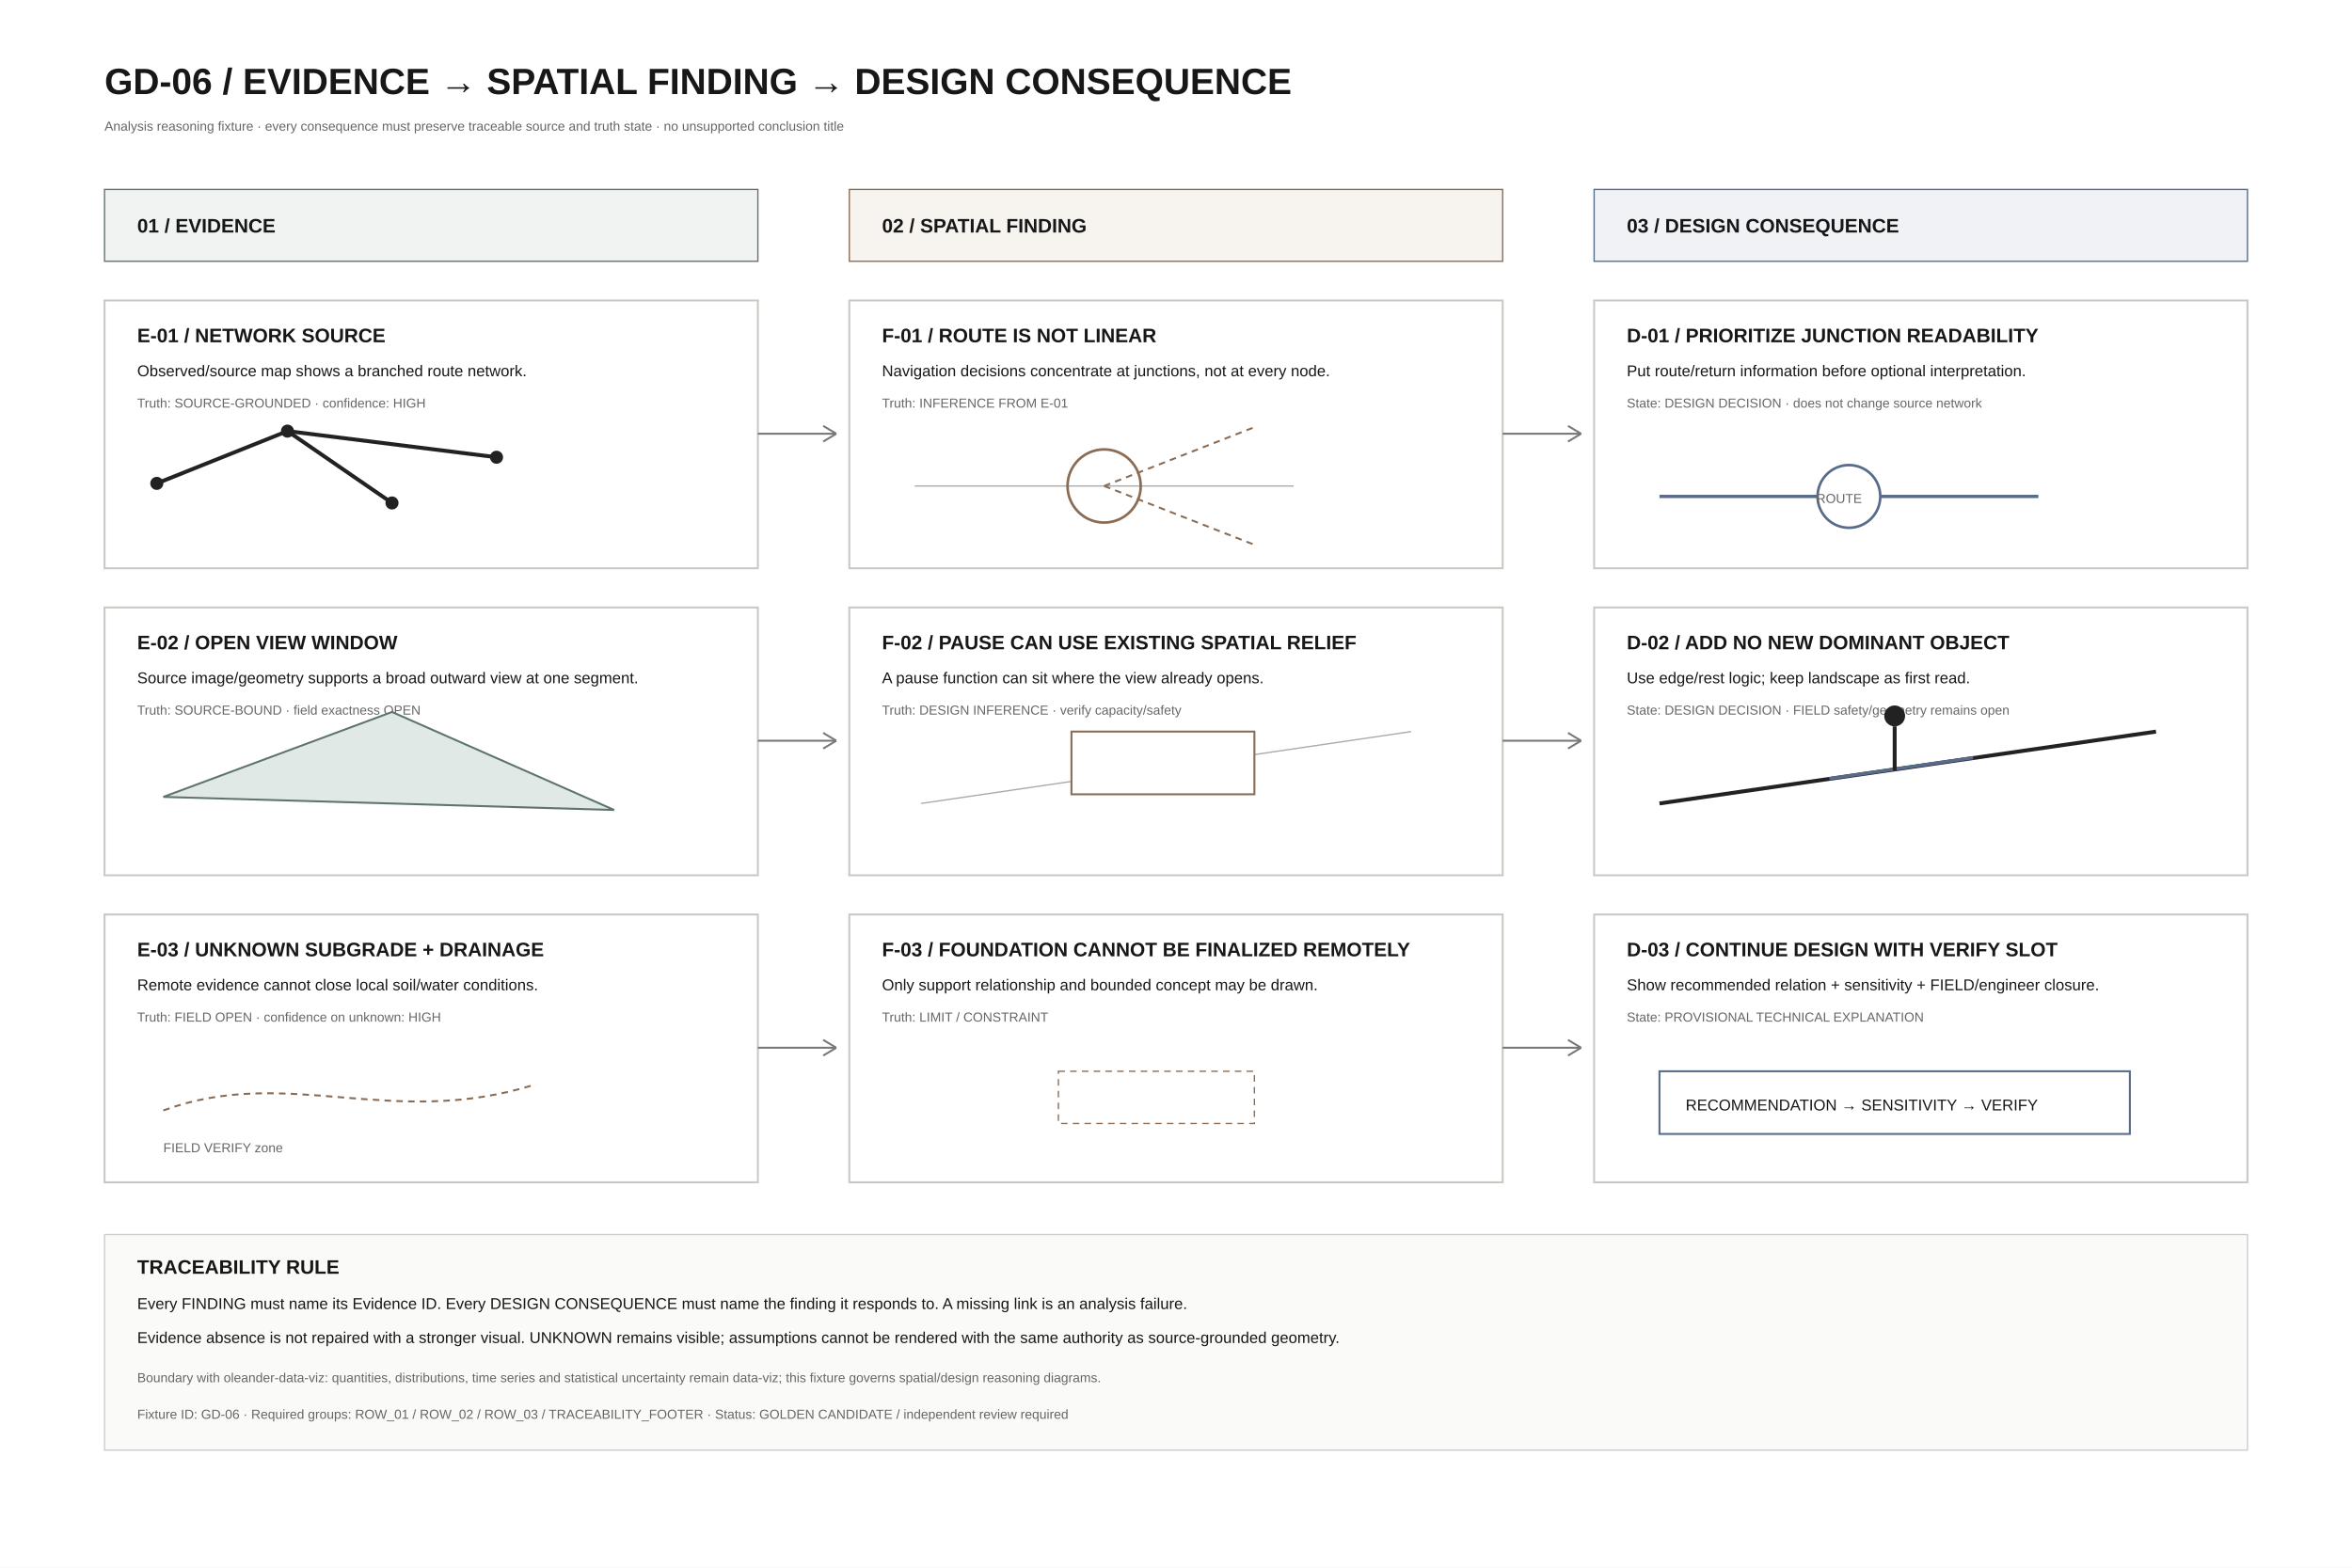
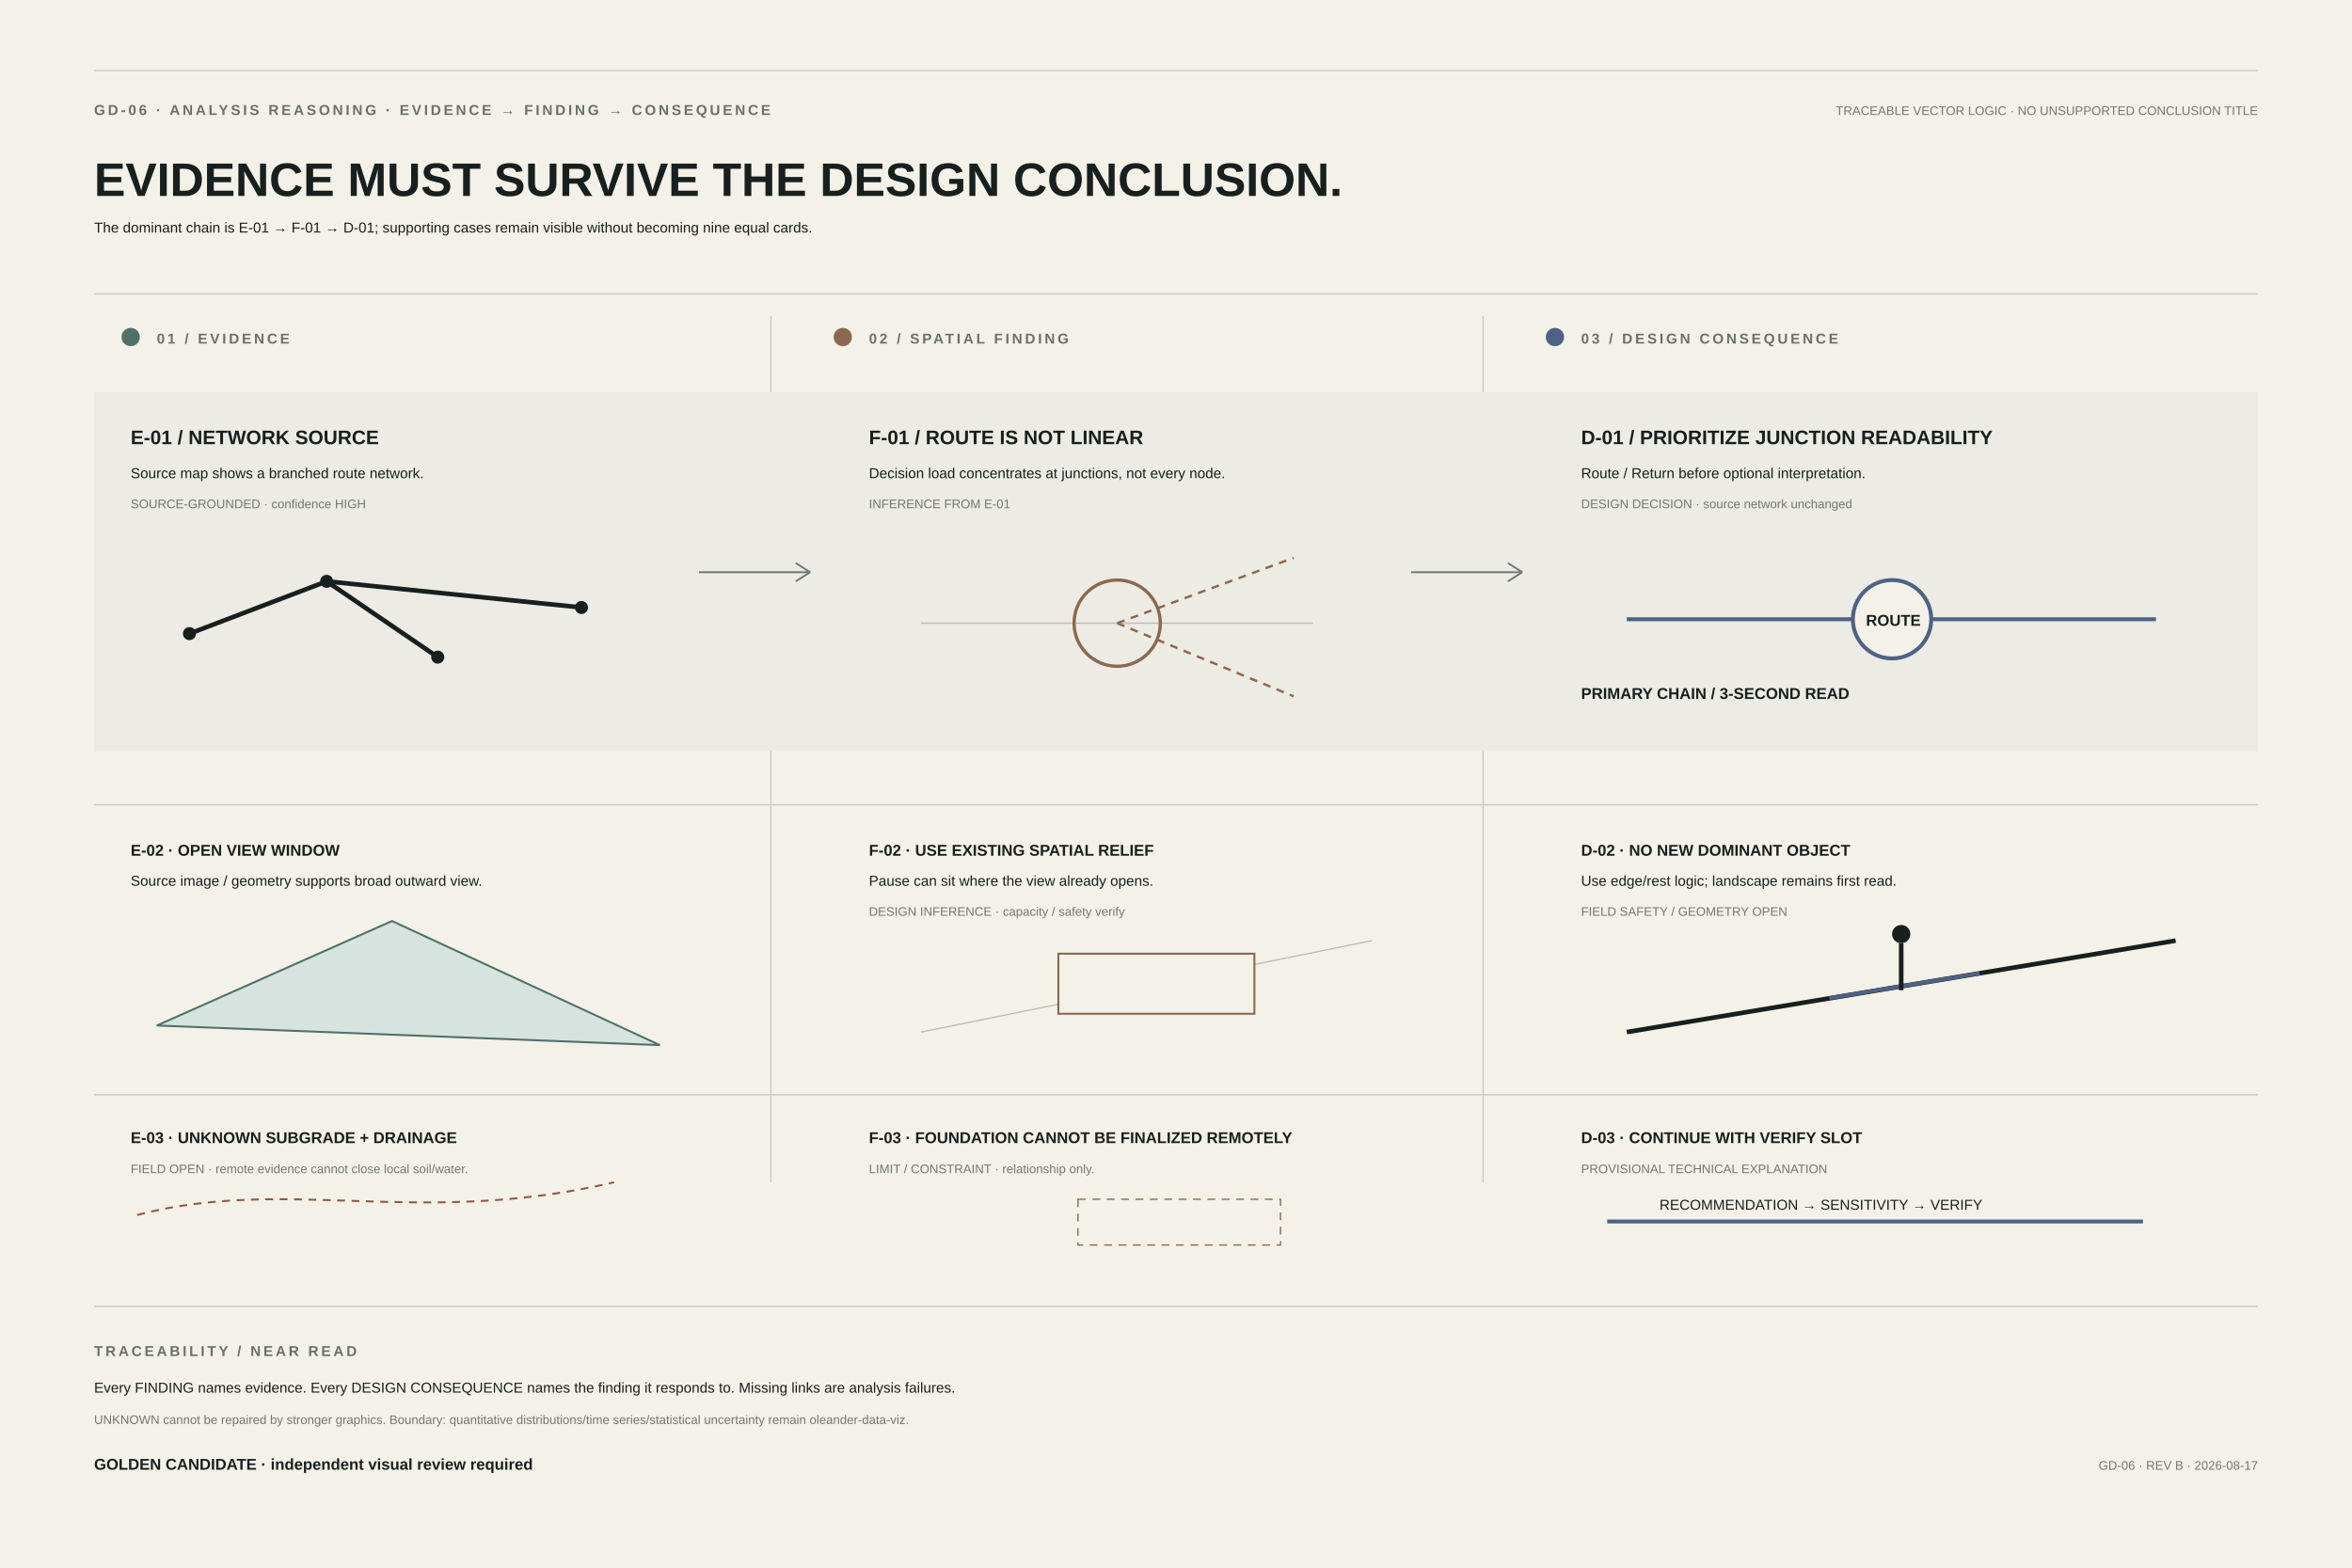
<svg xmlns="http://www.w3.org/2000/svg" width="1800" height="1200" viewBox="0 0 1800 1200">
-   <style>text{font-family:Arial,Helvetica,sans-serif;fill:#171717}.t1{font-size:28px;font-weight:700}.t2{font-size:15px;font-weight:700}.tx{font-size:12px}.sm{font-size:10px;fill:#666}.card{fill:#fff;stroke:#c9c9c4;stroke-width:1.5}.ev{fill:#f1f3f2;stroke:#5f746c}.find{fill:#f7f4ef;stroke:#8a6c55}.dec{fill:#f0f2f6;stroke:#586b8a}.arrow{stroke:#777;stroke-width:1.5;fill:none}.base{stroke:#aaa;stroke-width:1;fill:none}.strong{stroke:#222;stroke-width:3;fill:none}.infer{stroke:#8a6c55;stroke-width:1.5;fill:none;stroke-dasharray:5 4}.decision{stroke:#586b8a;stroke-width:2.5;fill:none}</style>
-   <rect width="1800" height="1200" fill="#fff" />
-   <text x="80" y="72" class="t1">GD-06 / EVIDENCE → SPATIAL FINDING → DESIGN CONSEQUENCE</text>
-   <text x="80" y="100" class="sm">Analysis reasoning fixture · every consequence must preserve traceable source and truth state · no unsupported conclusion title</text>
-   <g id="COLUMN_HEADERS">
-     <rect x="80" y="145" width="500" height="55" class="ev" />
-     <rect x="650" y="145" width="500" height="55" class="find" />
-     <rect x="1220" y="145" width="500" height="55" class="dec" />
-     <text x="105" y="178" class="t2">01 / EVIDENCE</text>
-     <text x="675" y="178" class="t2">02 / SPATIAL FINDING</text>
-     <text x="1245" y="178" class="t2">03 / DESIGN CONSEQUENCE</text>
+   <style>
+ text{font-family:Arial,Helvetica,sans-serif;fill:#17201e}.cap{font-size:11px;font-weight:700;letter-spacing:2px;fill:#68716c}.claim{font-size:36px;font-weight:700}.viewtitle{font-size:15px;font-weight:700}.label{font-size:12px;font-weight:700}.tx{font-size:11px}.sm{font-size:9.5px;fill:#707773}.paper{fill:#f4f1e9}.ev{fill:#4f7168}.find{fill:#8b684f}.dec{fill:#4d6285}.hair{stroke:#c6c9c3;stroke-width:1}.guide{stroke:#b9bdb7;stroke-width:1;fill:none}.strong{stroke:#17201e;stroke-width:3.5;fill:none}.infer{stroke:#8b684f;stroke-width:1.8;fill:none;stroke-dasharray:6 5}.decision{stroke:#4d6285;stroke-width:3;fill:none}.arrow{stroke:#6e7772;stroke-width:1.4;fill:none}.soft{fill:#ecebe4}.open{stroke:#915844;stroke-width:1.5;fill:none;stroke-dasharray:6 5}
+ </style>
+   <rect class="paper" width="1800" height="1200" />
+   <g id="HIERARCHY_FRAME">
+     <line x1="72" y1="54" x2="1728" y2="54" class="hair" />
+     <line x1="72" y1="1000" x2="1728" y2="1000" class="hair" />
+   </g>
+   <text x="72" y="88" class="cap">GD-06 · ANALYSIS REASONING · EVIDENCE → FINDING → CONSEQUENCE</text>
+   <text x="1728" y="88" class="sm" text-anchor="end">TRACEABLE VECTOR LOGIC · NO UNSUPPORTED CONCLUSION TITLE</text>
+   <g id="PRIMARY_CLAIM">
+     <text x="72" y="150" class="claim">EVIDENCE MUST SURVIVE THE DESIGN CONCLUSION.</text>
+     <text x="72" y="178" class="tx">The dominant chain is E-01 → F-01 → D-01; supporting cases remain visible without becoming nine equal cards.</text>
+   </g>
+   <g id="ANNOTATION_RAIL">
+     <g id="COLUMN_HEADERS">
+       <line x1="72" y1="225" x2="1728" y2="225" class="hair" />
+       <circle cx="100" cy="258" r="7" class="ev" />
+       <text x="120" y="263" class="cap">01 / EVIDENCE</text>
+       <circle cx="645" cy="258" r="7" class="find" />
+       <text x="665" y="263" class="cap">02 / SPATIAL FINDING</text>
+       <circle cx="1190" cy="258" r="7" class="dec" />
+       <text x="1210" y="263" class="cap">03 / DESIGN CONSEQUENCE</text>
+       <line x1="590" y1="242" x2="590" y2="905" class="hair" />
+       <line x1="1135" y1="242" x2="1135" y2="905" class="hair" />
+     </g>
  </g>
  <g id="ROW_01">
-     <rect x="80" y="230" width="500" height="205" class="card" />
-     <text x="105" y="262" class="t2">E-01 / NETWORK SOURCE</text>
-     <text x="105" y="288" class="tx">Observed/source map shows a branched route network.</text>
-     <text x="105" y="312" class="sm">Truth: SOURCE-GROUNDED · confidence: HIGH</text>
-     <g transform="translate(120 330)">
-       <circle cx="0" cy="40" r="5" fill="#222" />
-       <circle cx="100" cy="0" r="5" fill="#222" />
-       <circle cx="180" cy="55" r="5" fill="#222" />
-       <circle cx="260" cy="20" r="5" fill="#222" />
-       <line x1="0" y1="40" x2="100" y2="0" class="strong" />
-       <line x1="100" y1="0" x2="180" y2="55" class="strong" />
-       <line x1="100" y1="0" x2="260" y2="20" class="strong" />
+     <rect x="72" y="300" width="1656" height="275" class="soft" />
+     <text x="100" y="340" class="viewtitle">E-01 / NETWORK SOURCE</text>
+     <text x="100" y="366" class="tx">Source map shows a branched route network.</text>
+     <text x="100" y="389" class="sm">SOURCE-GROUNDED · confidence HIGH</text>
+     <g transform="translate(145 445)">
+       <circle cx="0" cy="40" r="5" fill="#17201e" />
+       <circle cx="105" cy="0" r="5" fill="#17201e" />
+       <circle cx="190" cy="58" r="5" fill="#17201e" />
+       <circle cx="300" cy="20" r="5" fill="#17201e" />
+       <line x1="0" y1="40" x2="105" y2="0" class="strong" />
+       <line x1="105" y1="0" x2="190" y2="58" class="strong" />
+       <line x1="105" y1="0" x2="300" y2="20" class="strong" />
    </g>
-     <rect x="650" y="230" width="500" height="205" class="card" />
-     <text x="675" y="262" class="t2">F-01 / ROUTE IS NOT LINEAR</text>
-     <text x="675" y="288" class="tx">Navigation decisions concentrate at junctions, not at every node.</text>
-     <text x="675" y="312" class="sm">Truth: INFERENCE FROM E-01</text>
-     <g transform="translate(700 342)">
-       <line x1="0" y1="30" x2="290" y2="30" class="base" />
-       <circle cx="145" cy="30" r="28" fill="none" stroke="#8a6c55" stroke-width="2" />
-       <path d="M145 30 L260 -15 M145 30 L260 75" class="infer" />
+     <path d="M535 438 H620" class="arrow" />
+     <path d="M620 438 l-11 -7 m11 7 l-11 7" class="arrow" />
+     <text x="665" y="340" class="viewtitle">F-01 / ROUTE IS NOT LINEAR</text>
+     <text x="665" y="366" class="tx">Decision load concentrates at junctions, not every node.</text>
+     <text x="665" y="389" class="sm">INFERENCE FROM E-01</text>
+     <g transform="translate(705 455)">
+       <line x1="0" y1="22" x2="300" y2="22" class="guide" />
+       <circle cx="150" cy="22" r="33" fill="none" stroke="#8b684f" stroke-width="2.5" />
+       <path d="M150 22 L285 -28 M150 22 L285 78" class="infer" />
    </g>
-     <rect x="1220" y="230" width="500" height="205" class="card" />
-     <text x="1245" y="262" class="t2">D-01 / PRIORITIZE JUNCTION READABILITY</text>
-     <text x="1245" y="288" class="tx">Put route/return information before optional interpretation.</text>
-     <text x="1245" y="312" class="sm">State: DESIGN DECISION · does not change source network</text>
-     <g transform="translate(1270 350)">
-       <path d="M0 30 H290" class="decision" />
-       <circle cx="145" cy="30" r="24" fill="#fff" stroke="#586b8a" stroke-width="2" />
-       <text x="120" y="35" class="sm">ROUTE</text>
-     </g>
-     <path d="M580 332 H640" class="arrow" />
-     <path d="M640 332 l-10 -6 m10 6 l-10 6" class="arrow" />
-     <path d="M1150 332 H1210" class="arrow" />
-     <path d="M1210 332 l-10 -6 m10 6 l-10 6" class="arrow" />
+     <path d="M1080 438 H1165" class="arrow" />
+     <path d="M1165 438 l-11 -7 m11 7 l-11 7" class="arrow" />
+     <text x="1210" y="340" class="viewtitle">D-01 / PRIORITIZE JUNCTION READABILITY</text>
+     <text x="1210" y="366" class="tx">Route / Return before optional interpretation.</text>
+     <text x="1210" y="389" class="sm">DESIGN DECISION · source network unchanged</text>
+     <path d="M1245 474 H1650" class="decision" />
+     <circle cx="1448" cy="474" r="30" fill="#f4f1e9" stroke="#4d6285" stroke-width="3" />
+     <text x="1428" y="479" class="label">ROUTE</text>
+     <text x="1210" y="535" class="label">PRIMARY CHAIN / 3-SECOND READ</text>
  </g>
  <g id="ROW_02">
-     <rect x="80" y="465" width="500" height="205" class="card" />
-     <text x="105" y="497" class="t2">E-02 / OPEN VIEW WINDOW</text>
-     <text x="105" y="523" class="tx">Source image/geometry supports a broad outward view at one segment.</text>
-     <text x="105" y="547" class="sm">Truth: SOURCE-BOUND · field exactness OPEN</text>
-     <path d="M125 610 L300 545 L470 620 Z" fill="#e1e9e6" stroke="#5f746c" stroke-width="1.5" />
-     <rect x="650" y="465" width="500" height="205" class="card" />
-     <text x="675" y="497" class="t2">F-02 / PAUSE CAN USE EXISTING SPATIAL RELIEF</text>
-     <text x="675" y="523" class="tx">A pause function can sit where the view already opens.</text>
-     <text x="675" y="547" class="sm">Truth: DESIGN INFERENCE · verify capacity/safety</text>
-     <line x1="705" y1="615" x2="1080" y2="560" class="base" />
-     <rect x="820" y="560" width="140" height="48" fill="#fff" stroke="#8a6c55" stroke-width="1.5" />
-     <rect x="1220" y="465" width="500" height="205" class="card" />
-     <text x="1245" y="497" class="t2">D-02 / ADD NO NEW DOMINANT OBJECT</text>
-     <text x="1245" y="523" class="tx">Use edge/rest logic; keep landscape as first read.</text>
-     <text x="1245" y="547" class="sm">State: DESIGN DECISION · FIELD safety/geometry remains open</text>
-     <line x1="1270" y1="615" x2="1650" y2="560" class="strong" />
-     <line x1="1400" y1="596" x2="1510" y2="580" class="decision" />
-     <circle cx="1450" cy="548" r="8" fill="#222" />
-     <line x1="1450" y1="556" x2="1450" y2="590" class="strong" />
-     <path d="M580 567 H640" class="arrow" />
-     <path d="M640 567 l-10 -6 m10 6 l-10 6" class="arrow" />
-     <path d="M1150 567 H1210" class="arrow" />
-     <path d="M1210 567 l-10 -6 m10 6 l-10 6" class="arrow" />
+     <line x1="72" y1="616" x2="1728" y2="616" class="hair" />
+     <text x="100" y="655" class="label">E-02 · OPEN VIEW WINDOW</text>
+     <text x="100" y="678" class="tx">Source image / geometry supports broad outward view.</text>
+     <path d="M120 785 L300 705 L505 800 Z" fill="#d6e3df" stroke="#4f7168" stroke-width="1.5" />
+     <text x="665" y="655" class="label">F-02 · USE EXISTING SPATIAL RELIEF</text>
+     <text x="665" y="678" class="tx">Pause can sit where the view already opens.</text>
+     <text x="665" y="701" class="sm">DESIGN INFERENCE · capacity / safety verify</text>
+     <line x1="705" y1="790" x2="1050" y2="720" class="guide" />
+     <rect x="810" y="730" width="150" height="46" fill="#f4f1e9" stroke="#8b684f" stroke-width="1.5" />
+     <text x="1210" y="655" class="label">D-02 · NO NEW DOMINANT OBJECT</text>
+     <text x="1210" y="678" class="tx">Use edge/rest logic; landscape remains first read.</text>
+     <text x="1210" y="701" class="sm">FIELD SAFETY / GEOMETRY OPEN</text>
+     <line x1="1245" y1="790" x2="1665" y2="720" class="strong" />
+     <line x1="1400" y1="764" x2="1515" y2="745" class="decision" />
+     <circle cx="1455" cy="715" r="7" fill="#17201e" />
+     <line x1="1455" y1="722" x2="1455" y2="758" class="strong" />
  </g>
  <g id="ROW_03">
-     <rect x="80" y="700" width="500" height="205" class="card" />
-     <text x="105" y="732" class="t2">E-03 / UNKNOWN SUBGRADE + DRAINAGE</text>
-     <text x="105" y="758" class="tx">Remote evidence cannot close local soil/water conditions.</text>
-     <text x="105" y="782" class="sm">Truth: FIELD OPEN · confidence on unknown: HIGH</text>
-     <path d="M125 850 C220 815 300 865 410 830" class="infer" />
-     <text x="125" y="882" class="sm">FIELD VERIFY zone</text>
-     <rect x="650" y="700" width="500" height="205" class="card" />
-     <text x="675" y="732" class="t2">F-03 / FOUNDATION CANNOT BE FINALIZED REMOTELY</text>
-     <text x="675" y="758" class="tx">Only support relationship and bounded concept may be drawn.</text>
-     <text x="675" y="782" class="sm">Truth: LIMIT / CONSTRAINT</text>
-     <rect x="810" y="820" width="150" height="40" fill="#fff" stroke="#8a6c55" stroke-dasharray="5 4" />
-     <rect x="1220" y="700" width="500" height="205" class="card" />
-     <text x="1245" y="732" class="t2">D-03 / CONTINUE DESIGN WITH VERIFY SLOT</text>
-     <text x="1245" y="758" class="tx">Show recommended relation + sensitivity + FIELD/engineer closure.</text>
-     <text x="1245" y="782" class="sm">State: PROVISIONAL TECHNICAL EXPLANATION</text>
-     <rect x="1270" y="820" width="360" height="48" fill="#fff" stroke="#586b8a" stroke-width="1.5" />
-     <text x="1290" y="850" class="tx">RECOMMENDATION → SENSITIVITY → VERIFY</text>
-     <path d="M580 802 H640" class="arrow" />
-     <path d="M640 802 l-10 -6 m10 6 l-10 6" class="arrow" />
-     <path d="M1150 802 H1210" class="arrow" />
-     <path d="M1210 802 l-10 -6 m10 6 l-10 6" class="arrow" />
+     <line x1="72" y1="838" x2="1728" y2="838" class="hair" />
+     <text x="100" y="875" class="label">E-03 · UNKNOWN SUBGRADE + DRAINAGE</text>
+     <text x="100" y="898" class="sm">FIELD OPEN · remote evidence cannot close local soil/water.</text>
+     <path d="M105 930 C220 900 320 940 470 905" class="open" />
+     <text x="665" y="875" class="label">F-03 · FOUNDATION CANNOT BE FINALIZED REMOTELY</text>
+     <text x="665" y="898" class="sm">LIMIT / CONSTRAINT · relationship only.</text>
+     <rect x="825" y="918" width="155" height="35" fill="none" stroke="#8b684f" stroke-dasharray="6 5" />
+     <text x="1210" y="875" class="label">D-03 · CONTINUE WITH VERIFY SLOT</text>
+     <text x="1210" y="898" class="sm">PROVISIONAL TECHNICAL EXPLANATION</text>
+     <path d="M1230 935 H1640" class="decision" />
+     <text x="1270" y="926" class="tx">RECOMMENDATION → SENSITIVITY → VERIFY</text>
  </g>
  <g id="TRACEABILITY_FOOTER">
-     <rect x="80" y="945" width="1640" height="165" fill="#fafaf8" stroke="#ccc" />
-     <text x="105" y="975" class="t2">TRACEABILITY RULE</text>
-     <text x="105" y="1002" class="tx">Every FINDING must name its Evidence ID. Every DESIGN CONSEQUENCE must name the finding it responds to. A missing link is an analysis failure.</text>
-     <text x="105" y="1028" class="tx">Evidence absence is not repaired with a stronger visual. UNKNOWN remains visible; assumptions cannot be rendered with the same authority as source-grounded geometry.</text>
-     <text x="105" y="1058" class="sm">Boundary with oleander-data-viz: quantities, distributions, time series and statistical uncertainty remain data-viz; this fixture governs spatial/design reasoning diagrams.</text>
-     <text x="105" y="1086" class="sm">Fixture ID: GD-06 · Required groups: ROW_01 / ROW_02 / ROW_03 / TRACEABILITY_FOOTER · Status: GOLDEN CANDIDATE / independent review required</text>
+     <text x="72" y="1038" class="cap">TRACEABILITY / NEAR READ</text>
+     <text x="72" y="1066" class="tx">Every FINDING names evidence. Every DESIGN CONSEQUENCE names the finding it responds to. Missing links are analysis failures.</text>
+     <text x="72" y="1090" class="sm">UNKNOWN cannot be repaired by stronger graphics. Boundary: quantitative distributions/time series/statistical uncertainty remain oleander-data-viz.</text>
+     <text x="72" y="1125" class="label">GOLDEN CANDIDATE · independent visual review required</text>
+     <text x="1728" y="1125" class="sm" text-anchor="end">GD-06 · REV B · 2026-08-17</text>
  </g>
</svg>
